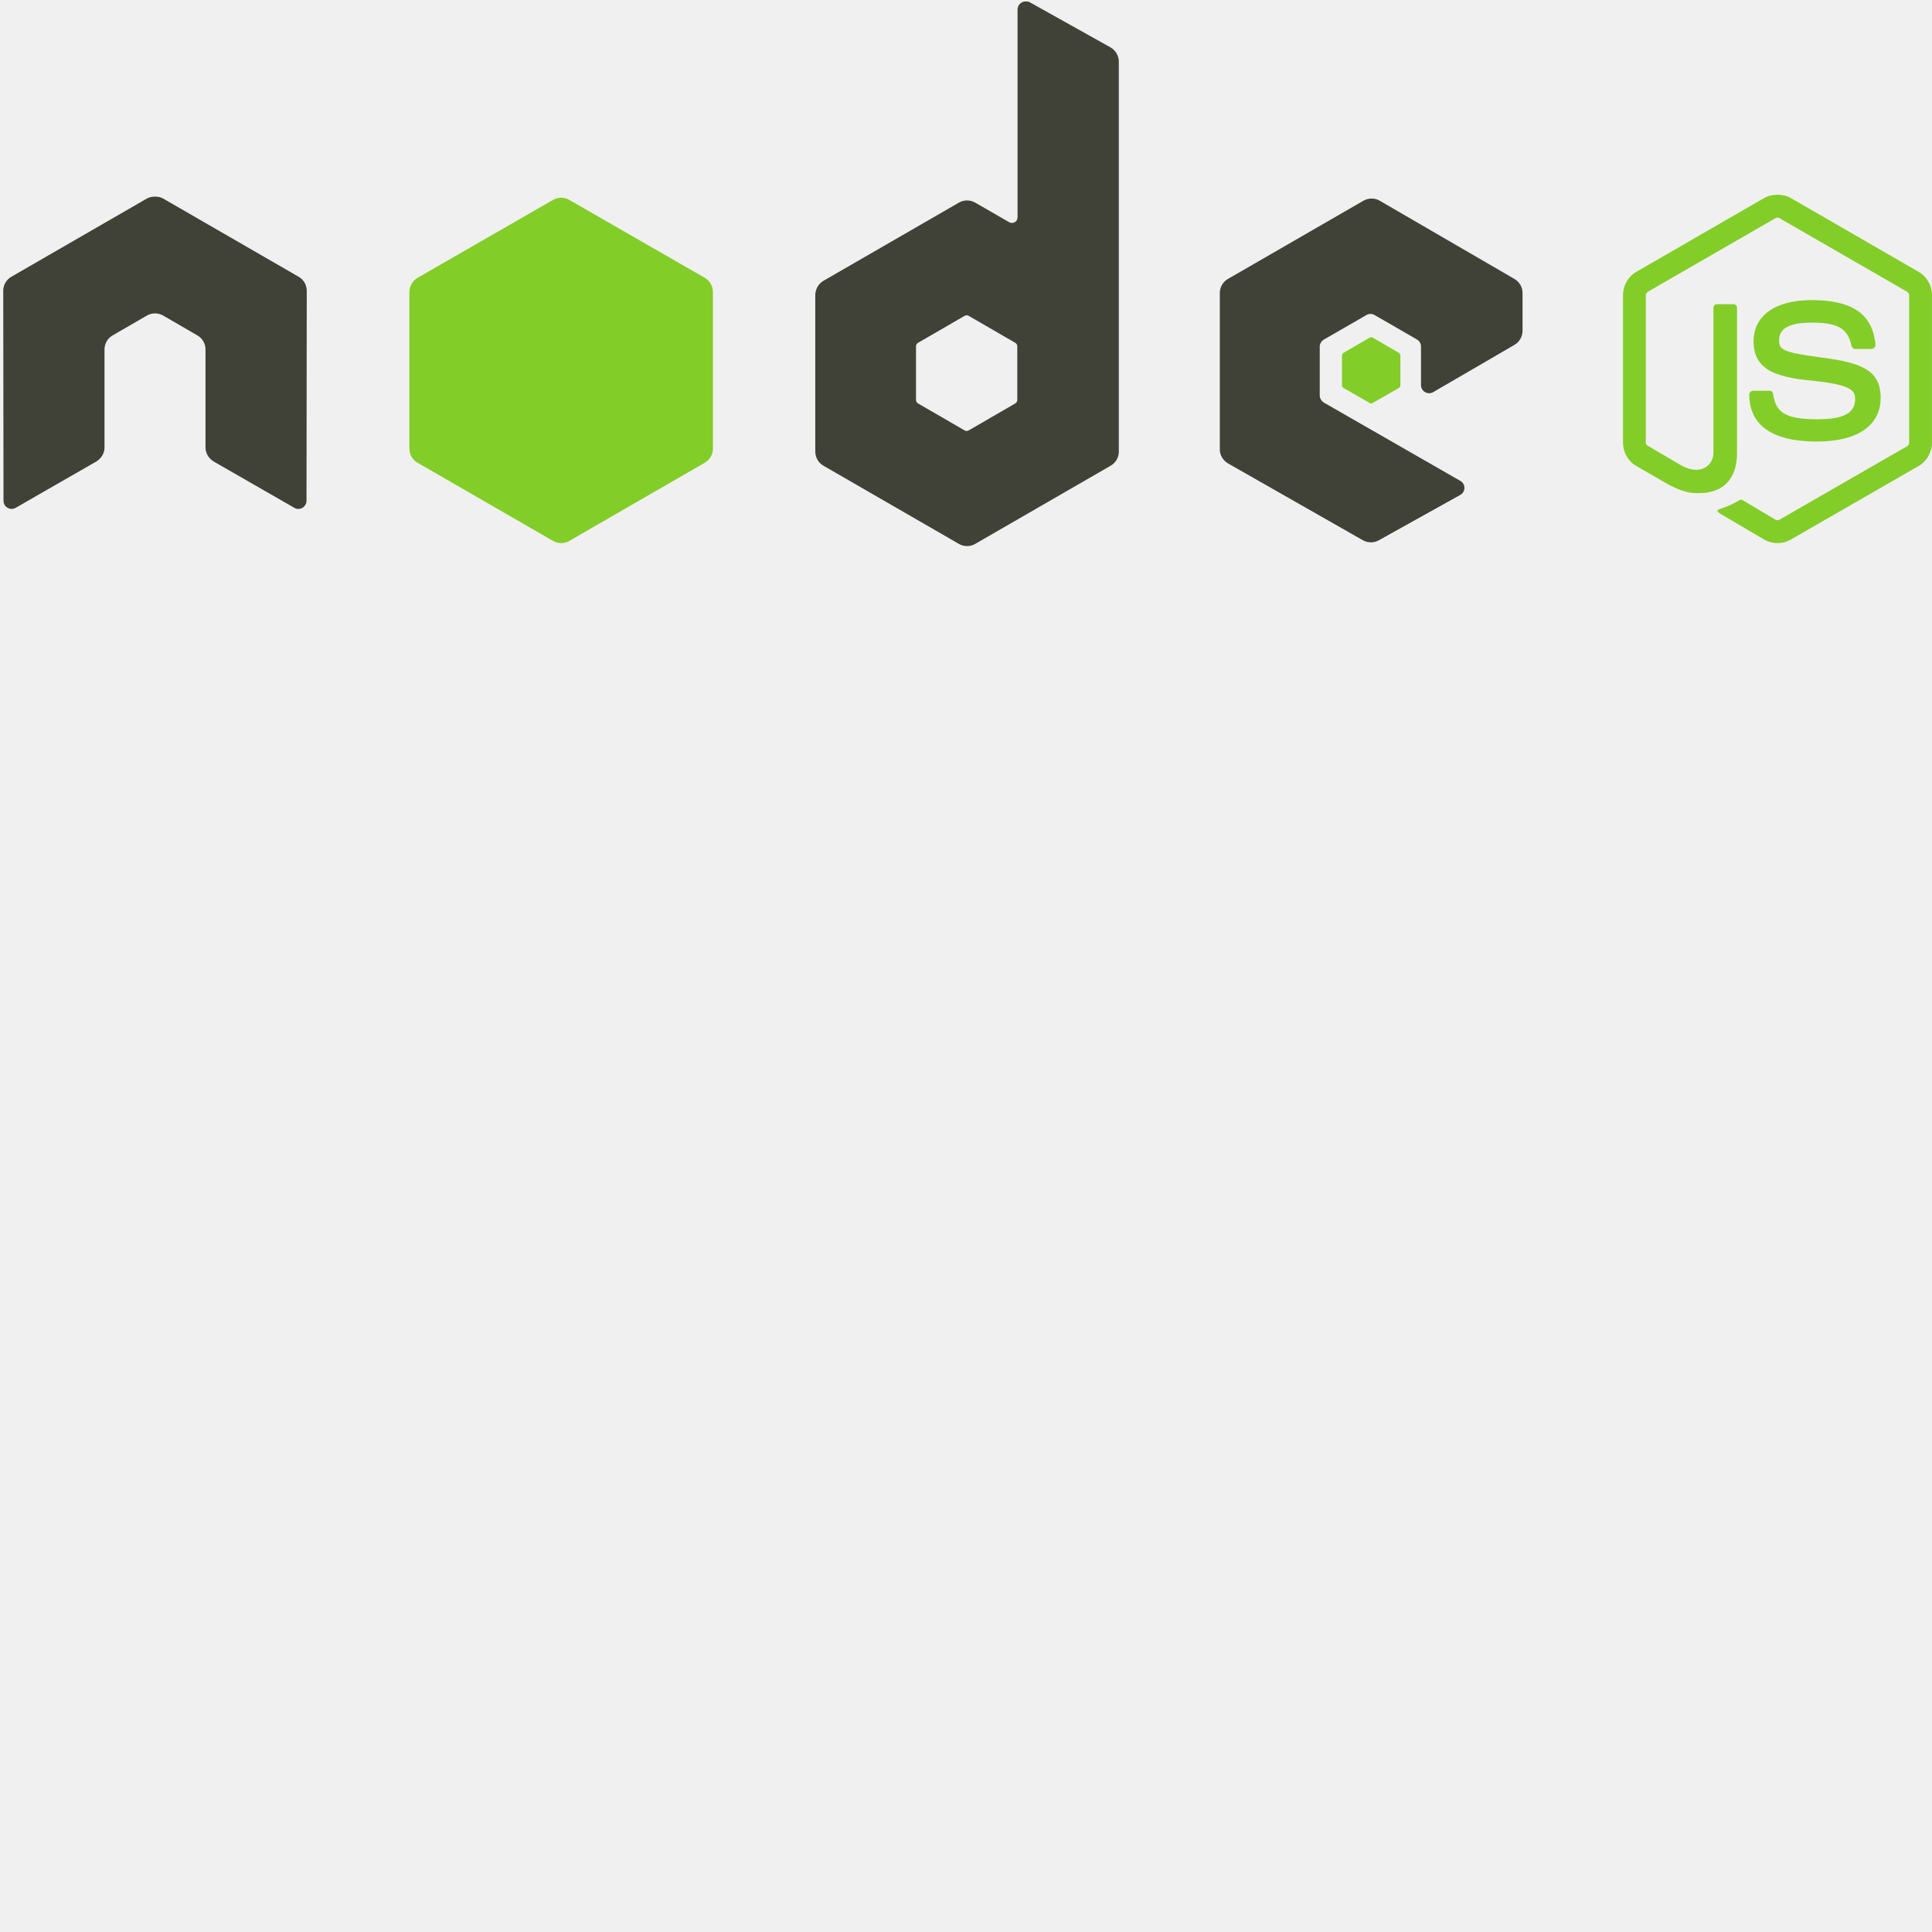
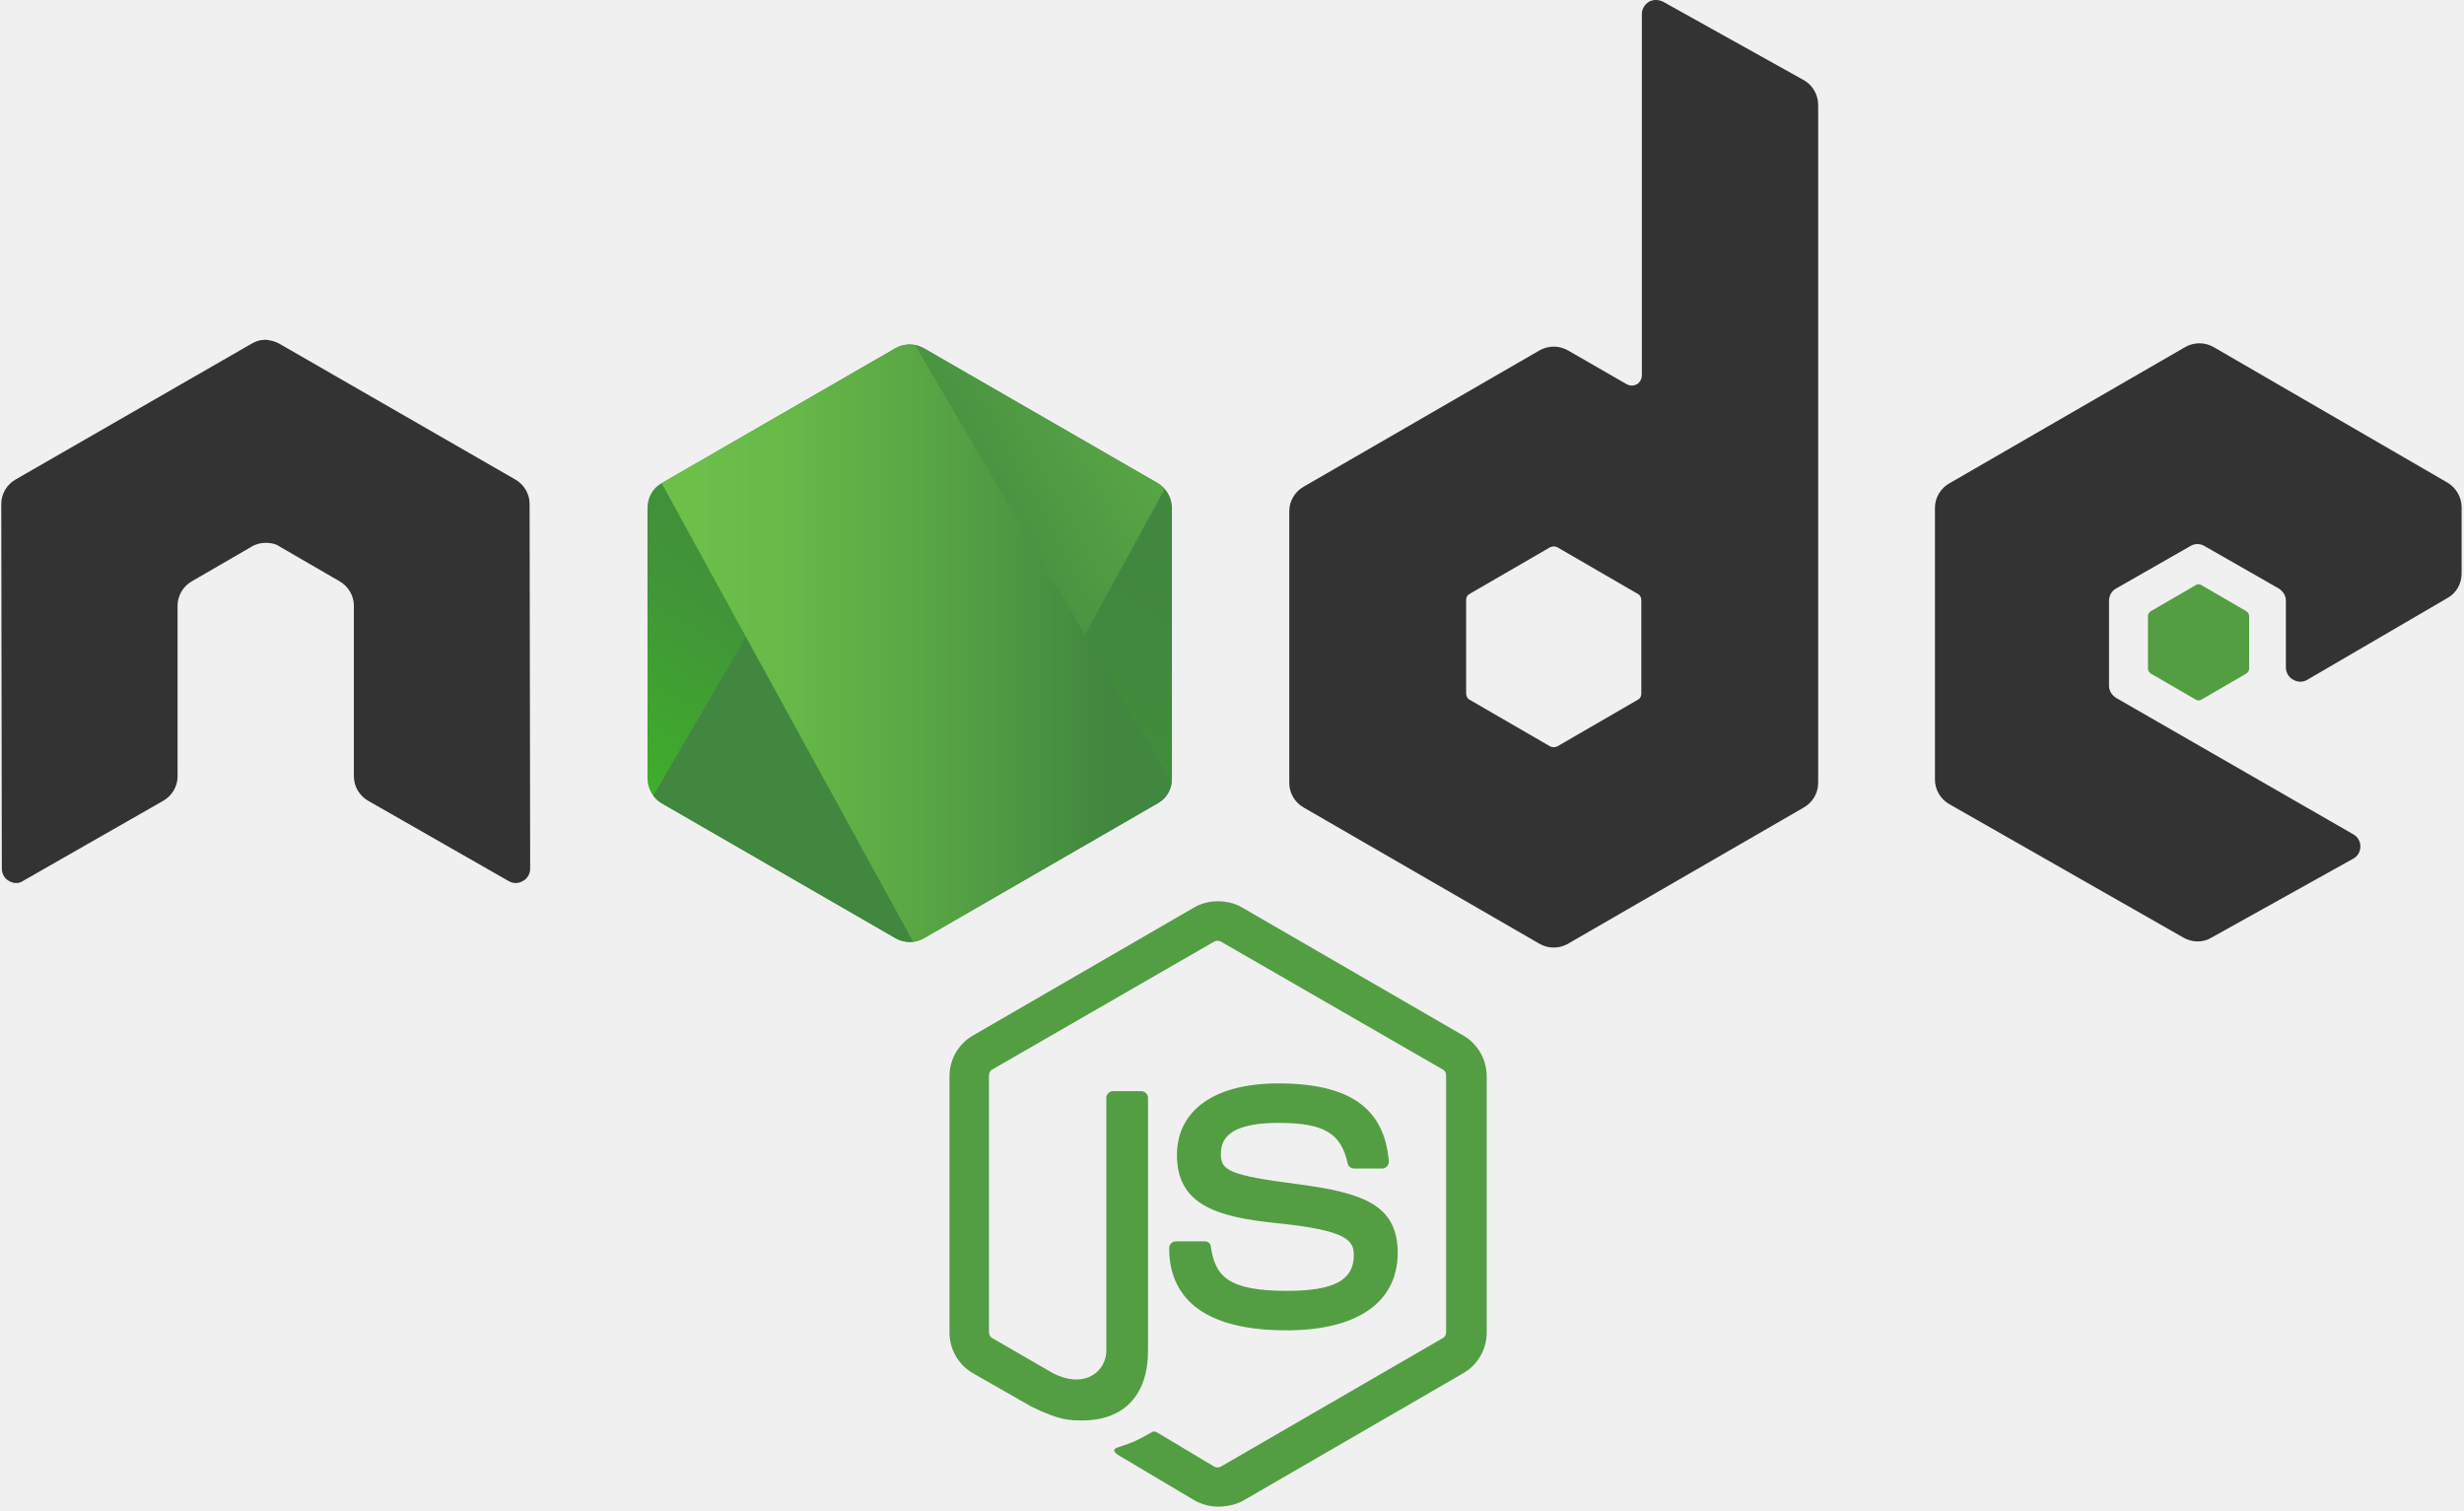
- <svg xmlns="http://www.w3.org/2000/svg" fill="none" width="2500" height="2500" viewBox="0 0 512 145" preserveAspectRatio="xMinYMin meet">
-   <g fill="#83CD29">
-     <path d="M471.05 51.611c-1.244 0-2.454.257-3.525.863l-33.888 19.57c-2.193 1.264-3.526 3.65-3.526 6.189v39.069c0 2.537 1.333 4.92 3.526 6.187l8.85 5.109c4.3 2.119 5.885 2.086 7.842 2.086 6.366 0 10.001-3.863 10.001-10.576V81.542c0-.545-.472-.935-1.007-.935h-4.245c-.544 0-1.007.39-1.007.935v38.566c0 2.975-3.1 5.968-8.13 3.453l-9.21-5.396c-.326-.177-.576-.49-.576-.863v-39.07c0-.37.247-.747.576-.935L470.547 57.8a.998.998 0 0 1 1.007 0l33.817 19.498c.322.194.576.553.576.936v39.069c0 .373-.188.755-.504.935l-33.889 19.498c-.29.173-.69.173-1.007 0l-8.706-5.18a.905.905 0 0 0-.863 0c-2.403 1.362-2.855 1.52-5.109 2.302-.555.194-1.398.495.288 1.44l11.368 6.69a6.995 6.995 0 0 0 3.526.936 6.949 6.949 0 0 0 3.525-.935l33.889-19.499c2.193-1.275 3.525-3.65 3.525-6.187v-39.07c0-2.538-1.332-4.92-3.525-6.187l-33.889-19.57c-1.062-.607-2.28-.864-3.525-.864z" />
-     <path d="M480.116 79.528c-9.65 0-15.397 4.107-15.397 10.937 0 7.408 5.704 9.444 14.966 10.36 11.08 1.085 11.943 2.712 11.943 4.893 0 3.783-3.016 5.396-10.144 5.396-8.957 0-10.925-2.236-11.584-6.691-.078-.478-.447-.864-.936-.864h-4.389c-.54 0-1.007.466-1.007 1.008 0 5.703 3.102 12.447 17.916 12.447 10.723 0 16.908-4.209 16.908-11.584 0-7.31-4.996-9.273-15.398-10.648-10.51-1.391-11.512-2.072-11.512-4.533 0-2.032.85-4.75 8.634-4.75 6.954 0 9.524 1.5 10.577 6.189.092.44.48.791.935.791h4.39c.27 0 .532-.166.719-.36.184-.207.314-.44.288-.719-.68-8.074-6.064-11.872-16.909-11.872z" />
+ <svg xmlns="http://www.w3.org/2000/svg" xmlns:xlink="http://www.w3.org/1999/xlink" width="2500" height="1533" viewBox="0 0 512 314" preserveAspectRatio="xMidYMid">
+   <defs>
+     <linearGradient x1="68.188%" y1="17.487%" x2="27.823%" y2="89.755%" id="b">
+       <stop stop-color="#41873F" offset="0%" />
+       <stop stop-color="#418B3D" offset="32.88%" />
+       <stop stop-color="#419637" offset="63.52%" />
+       <stop stop-color="#3FA92D" offset="93.19%" />
+       <stop stop-color="#3FAE2A" offset="100%" />
+     </linearGradient>
+     <path id="a" d="M57.903 1.85a5.957 5.957 0 0 0-5.894 0L3.352 29.933c-1.85 1.04-2.89 3.005-2.89 5.085v56.286c0 2.08 1.156 4.045 2.89 5.085l48.657 28.085a5.957 5.957 0 0 0 5.894 0l48.658-28.085c1.849-1.04 2.89-3.005 2.89-5.085V35.019c0-2.08-1.157-4.045-2.89-5.085L57.903 1.85z" />
+     <linearGradient x1="43.277%" y1="55.169%" x2="159.245%" y2="-18.306%" id="d">
+       <stop stop-color="#41873F" offset="13.76%" />
+       <stop stop-color="#54A044" offset="40.32%" />
+       <stop stop-color="#66B848" offset="71.36%" />
+       <stop stop-color="#6CC04A" offset="90.81%" />
+     </linearGradient>
+     <linearGradient x1="-4413.77%" y1="13.43%" x2="5327.93%" y2="13.43%" id="e">
+       <stop stop-color="#6CC04A" offset="9.192%" />
+       <stop stop-color="#66B848" offset="28.64%" />
+       <stop stop-color="#54A044" offset="59.68%" />
+       <stop stop-color="#41873F" offset="86.24%" />
+     </linearGradient>
+     <linearGradient x1="-4.389%" y1="49.997%" x2="101.499%" y2="49.997%" id="f">
+       <stop stop-color="#6CC04A" offset="9.192%" />
+       <stop stop-color="#66B848" offset="28.64%" />
+       <stop stop-color="#54A044" offset="59.68%" />
+       <stop stop-color="#41873F" offset="86.24%" />
+     </linearGradient>
+     <linearGradient x1="-9713.77%" y1="36.21%" x2="27.93%" y2="36.21%" id="g">
+       <stop stop-color="#6CC04A" offset="9.192%" />
+       <stop stop-color="#66B848" offset="28.64%" />
+       <stop stop-color="#54A044" offset="59.68%" />
+       <stop stop-color="#41873F" offset="86.24%" />
+     </linearGradient>
+     <linearGradient x1="-103.861%" y1="50.275%" x2="100.797%" y2="50.275%" id="h">
+       <stop stop-color="#6CC04A" offset="9.192%" />
+       <stop stop-color="#66B848" offset="28.64%" />
+       <stop stop-color="#54A044" offset="59.68%" />
+       <stop stop-color="#41873F" offset="86.24%" />
+     </linearGradient>
+     <linearGradient x1="130.613%" y1="-211.069%" x2="4.393%" y2="201.605%" id="i">
+       <stop stop-color="#41873F" offset="0%" />
+       <stop stop-color="#418B3D" offset="32.88%" />
+       <stop stop-color="#419637" offset="63.52%" />
+       <stop stop-color="#3FA92D" offset="93.19%" />
+       <stop stop-color="#3FAE2A" offset="100%" />
+     </linearGradient>
+   </defs>
+   <g fill="none">
+     <path d="M253.11 313.094c-1.733 0-3.351-.462-4.854-1.271l-15.371-9.13c-2.312-1.272-1.156-1.734-.462-1.965 3.12-1.04 3.698-1.272 6.934-3.12.347-.232.81-.116 1.156.115l11.789 7.05c.462.231 1.04.231 1.386 0l46.115-26.698c.462-.231.694-.694.694-1.271v-53.28c0-.579-.232-1.04-.694-1.272l-46.115-26.582c-.462-.232-1.04-.232-1.386 0l-46.115 26.582c-.462.231-.694.809-.694 1.271v53.28c0 .463.232 1.04.694 1.272l12.598 7.281c6.819 3.467 11.095-.578 11.095-4.623v-52.587c0-.693.578-1.387 1.387-1.387h5.894c.694 0 1.387.578 1.387 1.387v52.587c0 9.13-4.97 14.447-13.638 14.447-2.658 0-4.738 0-10.633-2.89l-12.135-6.934c-3.005-1.733-4.854-4.97-4.854-8.437v-53.28c0-3.467 1.849-6.704 4.854-8.437l46.114-26.698c2.89-1.618 6.82-1.618 9.709 0l46.114 26.698c3.005 1.733 4.855 4.97 4.855 8.437v53.28c0 3.467-1.85 6.704-4.855 8.437l-46.114 26.698c-1.503.694-3.236 1.04-4.854 1.04zm14.216-36.637c-20.225 0-24.386-9.246-24.386-17.105 0-.694.578-1.387 1.387-1.387h6.01c.693 0 1.271.462 1.271 1.156.925 6.125 3.583 9.13 15.834 9.13 9.708 0 13.87-2.196 13.87-7.397 0-3.005-1.157-5.2-16.297-6.703-12.598-1.272-20.457-4.045-20.457-14.1 0-9.362 7.86-14.91 21.035-14.91 14.793 0 22.075 5.086 23 16.18 0 .348-.116.694-.347 1.041-.232.231-.578.462-.925.462h-6.01c-.578 0-1.156-.462-1.271-1.04-1.387-6.356-4.97-8.437-14.447-8.437-10.633 0-11.905 3.699-11.905 6.472 0 3.352 1.503 4.392 15.834 6.241 14.216 1.85 20.92 4.508 20.92 14.447-.116 10.171-8.437 15.95-23.116 15.95z" fill="#539E43" />
+     <path d="M110.028 104.712c0-2.08-1.156-4.046-3.005-5.086l-49.004-28.2c-.81-.463-1.734-.694-2.658-.81h-.463c-.924 0-1.849.347-2.658.81l-49.004 28.2c-1.85 1.04-3.005 3.005-3.005 5.086l.116 75.817c0 1.04.578 2.08 1.502 2.543.925.578 2.08.578 2.89 0l29.125-16.643c1.849-1.04 3.005-3.005 3.005-5.085v-35.482c0-2.08 1.155-4.045 3.005-5.085l12.366-7.166c.925-.578 1.965-.81 3.005-.81 1.04 0 2.08.232 2.89.81l12.366 7.166c1.85 1.04 3.005 3.004 3.005 5.085v35.482c0 2.08 1.156 4.045 3.005 5.085l29.125 16.643c.925.578 2.08.578 3.005 0 .925-.463 1.503-1.503 1.503-2.543l-.116-75.817zM345.571.347c-.924-.463-2.08-.463-2.89 0-.924.578-1.502 1.502-1.502 2.542v75.125c0 .693-.346 1.386-1.04 1.849-.693.346-1.387.346-2.08 0l-12.251-7.05a5.957 5.957 0 0 0-5.895 0l-49.004 28.316c-1.849 1.04-3.005 3.005-3.005 5.085v56.516c0 2.08 1.156 4.046 3.005 5.086l49.004 28.316a5.957 5.957 0 0 0 5.895 0l49.004-28.316c1.849-1.04 3.005-3.005 3.005-5.086V21.844c0-2.196-1.156-4.16-3.005-5.201L345.572.347zm-4.507 143.776c0 .578-.231 1.04-.694 1.271l-16.758 9.708a1.714 1.714 0 0 1-1.503 0l-16.758-9.708c-.463-.231-.694-.809-.694-1.271v-19.417c0-.578.231-1.04.694-1.271l16.758-9.709a1.714 1.714 0 0 1 1.503 0l16.758 9.709c.463.23.694.809.694 1.271v19.417zM508.648 124.244c1.85-1.04 2.89-3.005 2.89-5.086v-13.753c0-2.08-1.156-4.045-2.89-5.085l-48.657-28.2a5.957 5.957 0 0 0-5.894 0l-49.004 28.315c-1.85 1.04-3.005 3.005-3.005 5.086v56.516c0 2.08 1.155 4.045 3.005 5.085l48.657 27.738c1.85 1.04 4.045 1.04 5.779 0L489 178.45c.925-.463 1.503-1.503 1.503-2.543 0-1.04-.578-2.08-1.503-2.543l-49.235-28.316c-.924-.577-1.502-1.502-1.502-2.542v-17.683c0-1.04.578-2.08 1.502-2.543l15.372-8.784a2.821 2.821 0 0 1 3.005 0l15.371 8.784c.925.578 1.503 1.502 1.503 2.543v13.869c0 1.04.578 2.08 1.502 2.542.925.578 2.08.578 3.005 0l29.125-16.99z" fill="#333" />
+     <path d="M456.293 121.586a1.05 1.05 0 0 1 1.155 0l9.362 5.432c.347.23.578.577.578 1.04v10.864c0 .462-.231.809-.578 1.04l-9.362 5.432a1.05 1.05 0 0 1-1.155 0l-9.362-5.432c-.347-.231-.578-.578-.578-1.04v-10.864c0-.463.231-.81.578-1.04l9.362-5.432z" fill="#539E43" />
+     <g transform="translate(134.068 70.501)">
+       <mask id="c" fill="#fff">
+         <use xlink:href="#a" />
+       </mask>
+       <use fill="url(#b)" xlink:href="#a" />
+       <g mask="url(#c)">
+         <path d="M51.893 1.85L3.121 29.933C1.27 30.974 0 32.94 0 35.02v56.286c0 1.387.578 2.658 1.502 3.698L56.285 1.156c-1.387-.231-3.005-.116-4.392.693zM56.632 125.053c.462-.116.925-.347 1.387-.578l48.773-28.085c1.85-1.04 3.005-3.005 3.005-5.085V35.019c0-1.502-.694-3.005-1.734-4.045l-51.43 94.079z" />
+         <path d="M106.676 29.934L57.788 1.85a8.025 8.025 0 0 0-1.503-.578L1.502 95.12a6.082 6.082 0 0 0 1.619 1.387l48.888 28.085c1.387.809 3.005 1.04 4.507.577l51.432-94.078c-.347-.462-.81-.81-1.272-1.156z" fill="url(#d)" />
+       </g>
+       <g mask="url(#c)">
+         <path d="M109.797 91.305V35.019c0-2.08-1.271-4.045-3.12-5.085L57.786 1.85a5.106 5.106 0 0 0-1.848-.693l53.511 91.42c.231-.347.347-.809.347-1.271zM3.12 29.934C1.272 30.974 0 32.94 0 35.02v56.286c0 2.08 1.387 4.045 3.12 5.085l48.889 28.085c1.156.693 2.427.925 3.814.693L3.467 29.818l-.346.116z" />
+         <path fill="url(#e)" fill-rule="evenodd" d="M50.391.809l-.693.347h.924l-.231-.347z" transform="translate(0 -9.246)" />
+         <path d="M106.792 105.636c1.387-.809 2.427-2.196 2.89-3.698L56.053 10.402c-1.387-.231-2.89-.116-4.16.693L3.351 39.065l52.355 95.465a8.057 8.057 0 0 0 2.196-.693l48.889-28.2z" fill="url(#f)" fill-rule="evenodd" transform="translate(0 -9.246)" />
+         <path fill="url(#g)" fill-rule="evenodd" d="M111.3 104.712l-.347-.578v.809l.346-.231z" transform="translate(0 -9.246)" />
+         <path d="M106.792 105.636l-48.773 28.085a6.973 6.973 0 0 1-2.196.693l.925 1.734 54.089-31.32v-.694l-1.387-2.312c-.231 1.618-1.271 3.005-2.658 3.814z" fill="url(#h)" fill-rule="evenodd" transform="translate(0 -9.246)" />
+         <path d="M106.792 105.636l-48.773 28.085a6.973 6.973 0 0 1-2.196.693l.925 1.734 54.089-31.32v-.694l-1.387-2.312c-.231 1.618-1.271 3.005-2.658 3.814z" fill="url(#i)" fill-rule="evenodd" transform="translate(0 -9.246)" />
+       </g>
+     </g>
  </g>
-   <path d="M271.821.383a2.181 2.181 0 0 0-1.08.287 2.18 2.18 0 0 0-1.079 1.871v55.042c0 .54-.251 1.024-.719 1.295a1.501 1.501 0 0 1-1.511 0l-8.994-5.18a4.31 4.31 0 0 0-4.317 0l-35.903 20.721c-1.342.775-2.158 2.264-2.158 3.814v41.443c0 1.548.817 2.966 2.158 3.741l35.903 20.722a4.3 4.3 0 0 0 4.317 0l35.903-20.722a4.308 4.308 0 0 0 2.159-3.741V16.356a4.386 4.386 0 0 0-2.23-3.814L272.9.598c-.335-.187-.707-.22-1.079-.215zM40.861 52.115c-.684.027-1.328.147-1.942.503L3.015 73.34a4.3 4.3 0 0 0-2.158 3.741L.929 132.7c0 .773.399 1.492 1.079 1.87a2.096 2.096 0 0 0 2.159 0l21.297-12.231c1.349-.802 2.23-2.196 2.23-3.742V92.623c0-1.55.815-2.972 2.159-3.742l9.065-5.252a4.251 4.251 0 0 1 2.159-.576c.74 0 1.5.185 2.158.576l9.066 5.252a4.296 4.296 0 0 1 2.159 3.742v25.973c0 1.546.89 2.95 2.23 3.742l21.297 12.232a2.096 2.096 0 0 0 2.159 0 2.164 2.164 0 0 0 1.08-1.871l.07-55.618a4.28 4.28 0 0 0-2.158-3.741L43.235 52.618c-.607-.356-1.253-.475-1.942-.503h-.432zm322.624.503c-.75 0-1.485.19-2.158.576l-35.903 20.722a4.306 4.306 0 0 0-2.159 3.741V119.1c0 1.559.878 2.971 2.23 3.742l35.616 20.29c1.315.75 2.921.807 4.245.07l21.585-12.015c.685-.38 1.148-1.09 1.151-1.87a2.126 2.126 0 0 0-1.079-1.871l-36.119-20.722c-.676-.386-1.151-1.167-1.151-1.943v-12.95c0-.775.48-1.485 1.151-1.871l11.224-6.476a2.155 2.155 0 0 1 2.159 0L375.5 89.96a2.152 2.152 0 0 1 1.08 1.87v10.217a2.15 2.15 0 0 0 1.079 1.87c.673.389 1.487.39 2.158 0L401.331 91.4a4.325 4.325 0 0 0 2.159-3.742v-10c0-1.545-.82-2.966-2.159-3.742l-35.687-20.722a4.279 4.279 0 0 0-2.159-.575zm-107.35 30.939c.188 0 .408.046.576.143l12.304 7.123c.334.193.576.55.576.935v14.246c0 .387-.24.743-.576.936l-12.304 7.123a1.088 1.088 0 0 1-1.079 0l-12.303-7.123c-.335-.194-.576-.549-.576-.936V91.758c0-.386.242-.74.576-.935l12.303-7.122a.948.948 0 0 1 .504-.143v-.001z" fill="#404137" />
-   <path d="M148.714 52.402c-.748 0-1.488.19-2.158.576l-35.903 20.65c-1.343.773-2.159 2.265-2.159 3.813v41.443c0 1.55.817 2.966 2.159 3.742l35.903 20.721a4.297 4.297 0 0 0 4.317 0l35.903-20.721a4.308 4.308 0 0 0 2.158-3.742V77.441c0-1.55-.816-3.04-2.158-3.813l-35.903-20.65a4.297 4.297 0 0 0-2.159-.576zM363.413 89.385c-.143 0-.302 0-.431.072l-6.907 4.029a.84.84 0 0 0-.432.72v7.914c0 .298.172.571.432.72l6.907 3.957c.259.15.535.15.791 0l6.907-3.958a.846.846 0 0 0 .432-.719v-7.915a.846.846 0 0 0-.432-.719l-6.907-4.03c-.128-.075-.216-.07-.36-.07z" fill="#83CD29" />
</svg>
